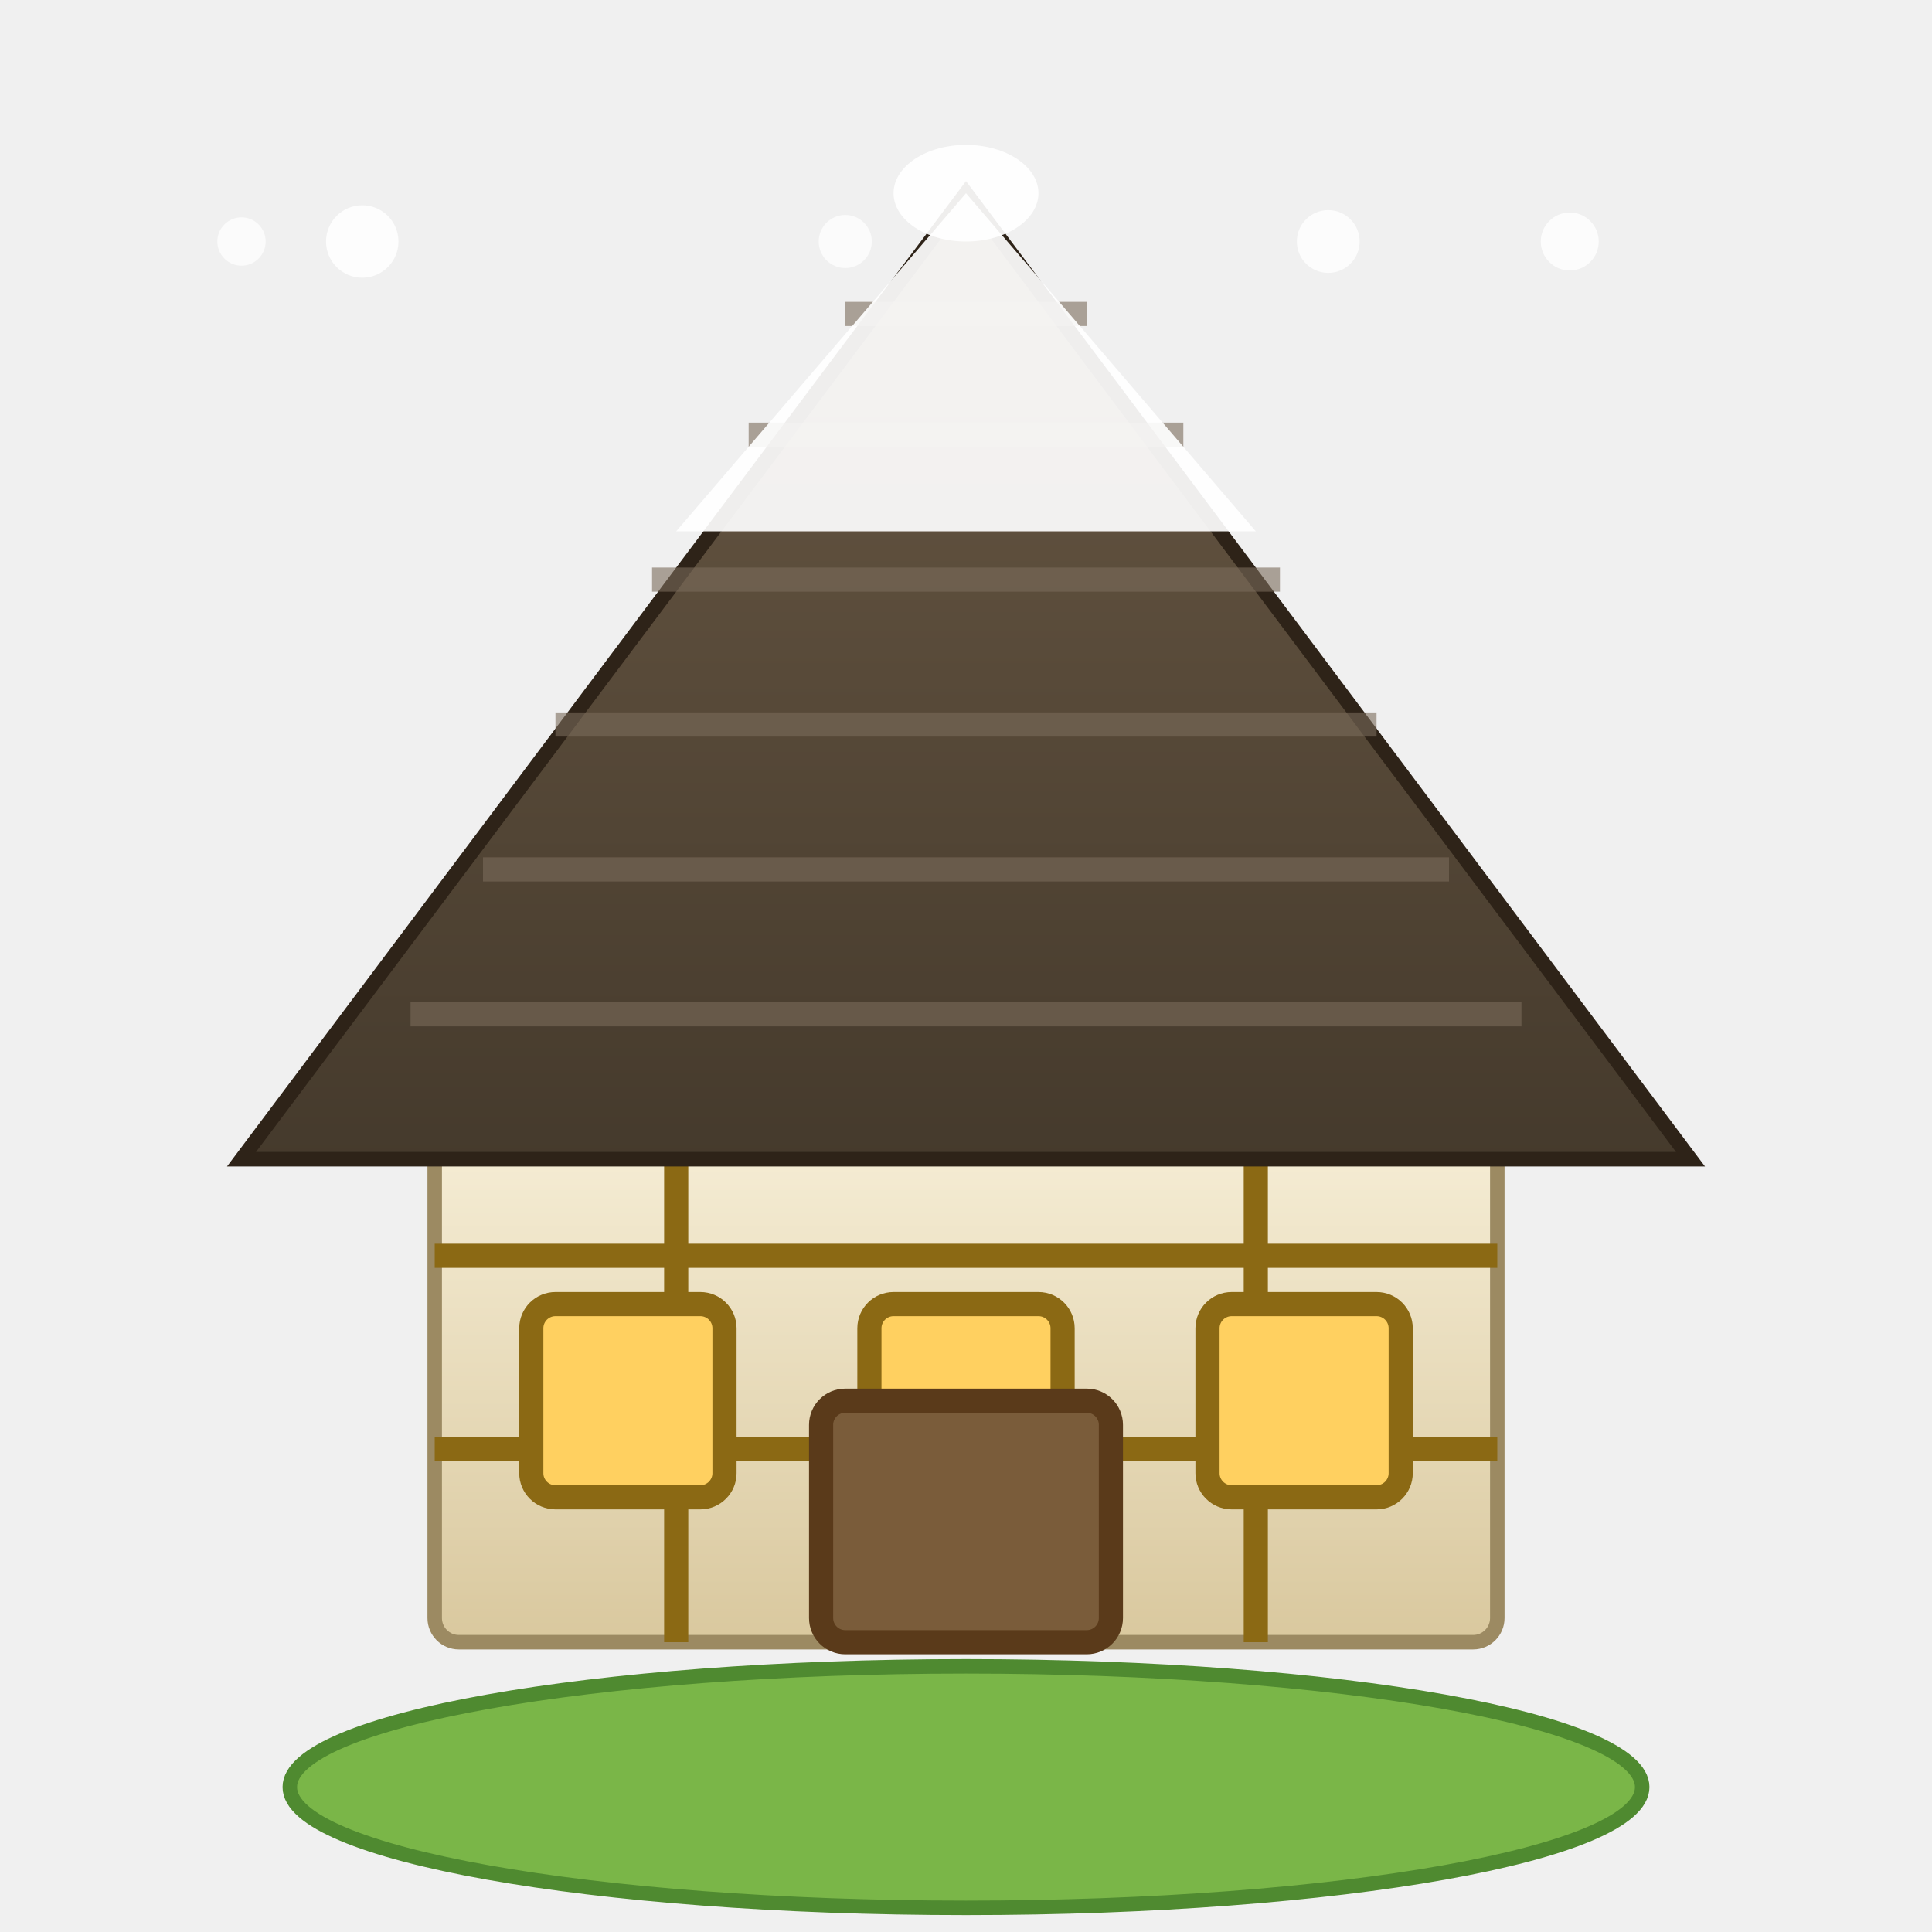
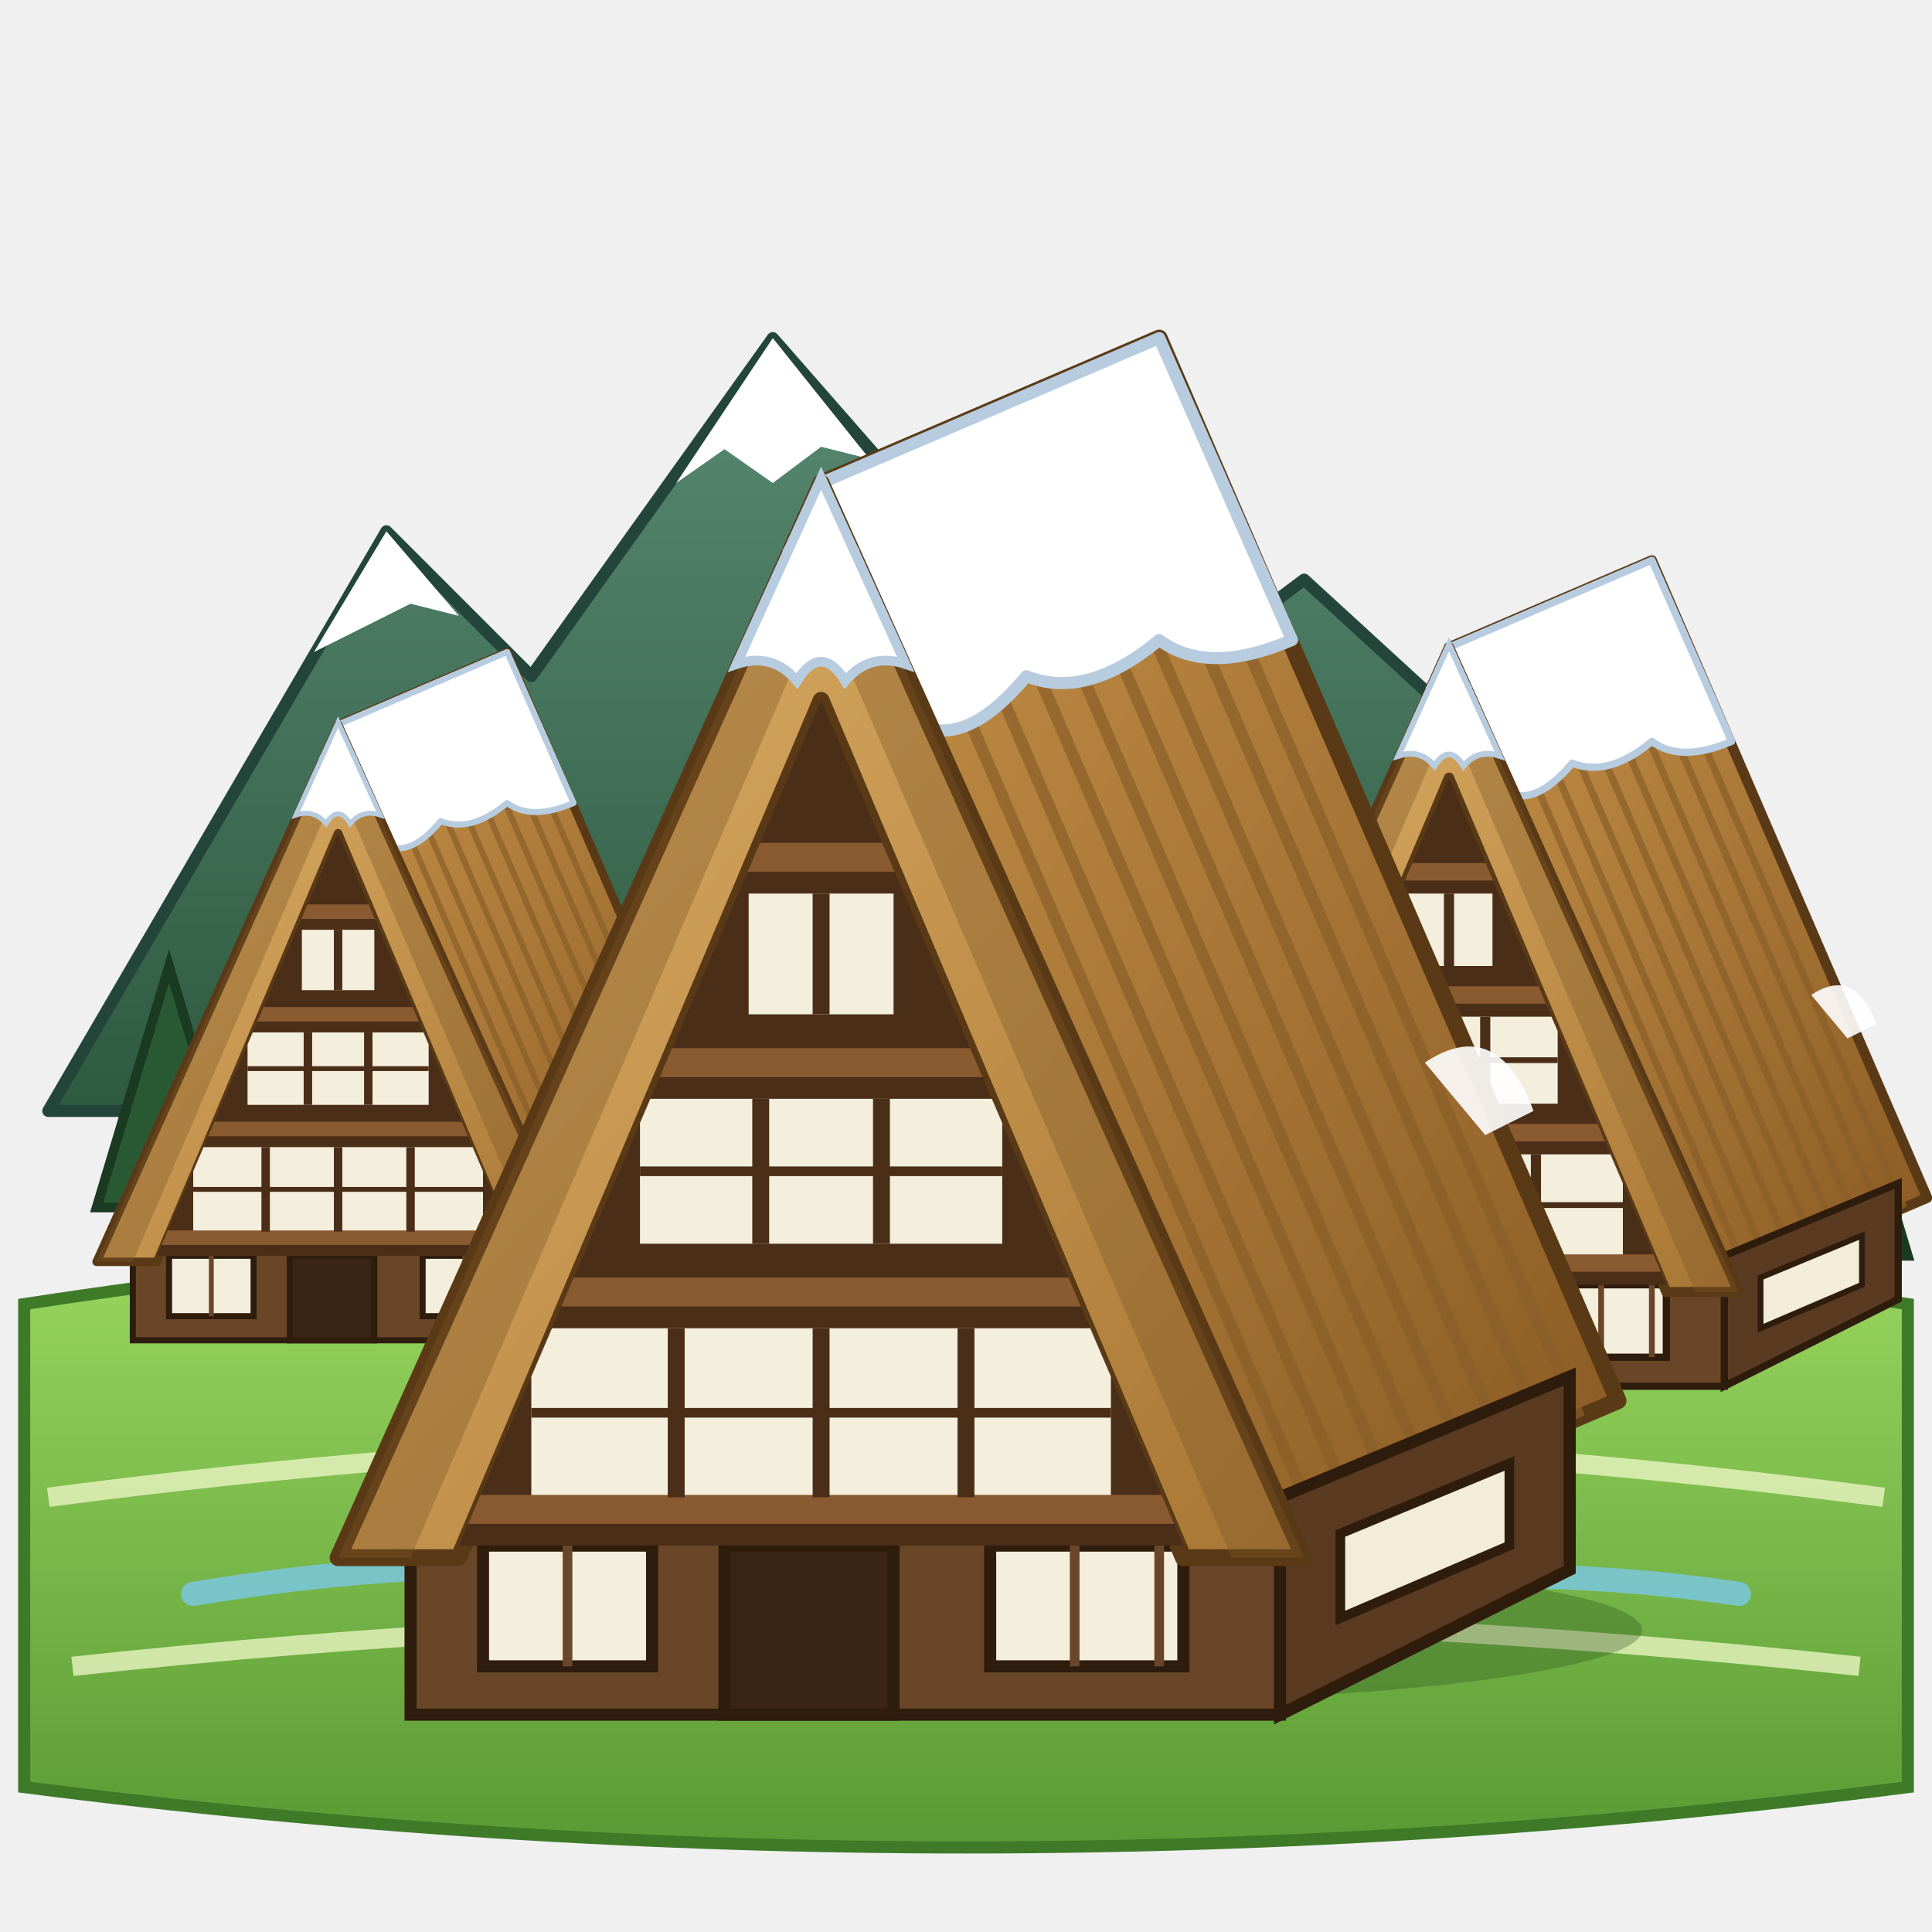
<svg xmlns="http://www.w3.org/2000/svg" viewBox="0 0 80 80">
  <defs>
-     <linearGradient id="gh-wall" x1="0" y1="0" x2="0" y2="1">
-       <stop offset="0" stop-color="#f7efd8" />
-       <stop offset="1" stop-color="#d9c89e" />
+     <linearGradient id="gshThatch" x1="0" y1="0" x2="1" y2="1">
+       <stop offset="0" stop-color="#e2b46a" />
+       <stop offset="1" stop-color="#a87634" />
    </linearGradient>
-     <linearGradient id="gh-roof" x1="0" y1="0" x2="0" y2="1">
-       <stop offset="0" stop-color="#6b5a46" />
-       <stop offset="1" stop-color="#453a2c" />
+     <linearGradient id="gshThatchSide" x1="0" y1="0" x2="1" y2="1">
+       <stop offset="0" stop-color="#c8944a" />
+       <stop offset="1" stop-color="#8a5a24" />
+     </linearGradient>
+     <linearGradient id="gshMtn" x1="0" y1="0" x2="0" y2="1">
+       <stop offset="0" stop-color="#5a8a74" />
+       <stop offset="1" stop-color="#2e5a40" />
+     </linearGradient>
+     <linearGradient id="gshField" x1="0" y1="0" x2="0" y2="1">
+       <stop offset="0" stop-color="#9ad860" />
+       <stop offset="1" stop-color="#5a9a34" />
    </linearGradient>
  </defs>
-   <ellipse cx="40" cy="74" rx="28" ry="5" fill="#7ab648" stroke="#4f8a30" stroke-width="0.6" />
-   <rect x="18" y="46" width="44" height="22" rx="1" fill="url(#gh-wall)" stroke="#9c8a62" stroke-width="0.6" />
-   <line x1="18" y1="52" x2="62" y2="52" stroke="#8b6914" stroke-width="1" />
-   <line x1="18" y1="60" x2="62" y2="60" stroke="#8b6914" stroke-width="1" />
-   <line x1="28" y1="46" x2="28" y2="68" stroke="#8b6914" stroke-width="1" />
-   <line x1="52" y1="46" x2="52" y2="68" stroke="#8b6914" stroke-width="1" />
-   <rect x="22" y="54" width="8" height="8" rx="1" fill="#ffd060" stroke="#8b6914" stroke-width="1" />
-   <rect x="36" y="54" width="8" height="8" rx="1" fill="#ffd060" stroke="#8b6914" stroke-width="1" />
-   <rect x="50" y="54" width="8" height="8" rx="1" fill="#ffd060" stroke="#8b6914" stroke-width="1" />
-   <rect x="34" y="58" width="12" height="10" rx="1" fill="#7a5c3a" stroke="#5a3a1a" stroke-width="1" />
-   <polygon points="40,8 10,48 70,48" fill="url(#gh-roof)" stroke="#2e2318" stroke-width="0.6" />
-   <line x1="17" y1="42" x2="63" y2="42" stroke="#7a6a5a" stroke-width="1" opacity="0.6" />
-   <line x1="20" y1="36" x2="60" y2="36" stroke="#7a6a5a" stroke-width="1" opacity="0.6" />
-   <line x1="23" y1="30" x2="57" y2="30" stroke="#7a6a5a" stroke-width="1" opacity="0.6" />
-   <line x1="27" y1="24" x2="53" y2="24" stroke="#7a6a5a" stroke-width="1" opacity="0.6" />
-   <line x1="31" y1="18" x2="49" y2="18" stroke="#7a6a5a" stroke-width="1" opacity="0.6" />
-   <line x1="35" y1="13" x2="45" y2="13" stroke="#7a6a5a" stroke-width="1" opacity="0.6" />
-   <polygon points="40,8 28,22 52,22" fill="#ffffff" opacity="0.92" />
-   <ellipse cx="40" cy="8" rx="3" ry="2" fill="#ffffff" opacity="0.92" />
-   <circle cx="15" cy="10" r="1.5" fill="white" opacity="0.85">
-     <animate attributeName="cy" values="5;75" dur="4s" begin="0s" repeatCount="indefinite" />
-     <animate attributeName="opacity" values="0;0.9;0.9;0" dur="4s" begin="0s" repeatCount="indefinite" />
-   </circle>
-   <circle cx="65" cy="10" r="1.2" fill="white" opacity="0.8">
-     <animate attributeName="cy" values="5;75" dur="3.5s" begin="0.8s" repeatCount="indefinite" />
-     <animate attributeName="opacity" values="0;0.9;0.9;0" dur="3.5s" begin="0.8s" repeatCount="indefinite" />
-   </circle>
-   <circle cx="10" cy="10" r="1" fill="white" opacity="0.75">
-     <animate attributeName="cy" values="5;75" dur="5s" begin="1.5s" repeatCount="indefinite" />
-     <animate attributeName="opacity" values="0;0.85;0.85;0" dur="5s" begin="1.5s" repeatCount="indefinite" />
-   </circle>
-   <circle cx="55" cy="10" r="1.3" fill="white" opacity="0.8">
-     <animate attributeName="cy" values="5;75" dur="4.5s" begin="2.2s" repeatCount="indefinite" />
-     <animate attributeName="opacity" values="0;0.9;0.9;0" dur="4.5s" begin="2.2s" repeatCount="indefinite" />
-   </circle>
-   <circle cx="35" cy="10" r="1.1" fill="white" opacity="0.7">
-     <animate attributeName="cy" values="5;75" dur="3.8s" begin="3s" repeatCount="indefinite" />
-     <animate attributeName="opacity" values="0;0.8;0.8;0" dur="3.8s" begin="3s" repeatCount="indefinite" />
-   </circle>
+   <path d="M2 46 L16 22 L22 28 L32 14 L46 30 L54 24 L78 46 Z" fill="url(#gshMtn)" stroke="#24463a" stroke-width="0.5" stroke-linejoin="round" />
+   <path d="M28 20 L32 14 L36 19 L34 18.5 L32 20 L30 18.6 Z" fill="#ffffff" />
+   <path d="M13 27 L16 22 L19 25.5 L17 25 Z" fill="#ffffff" />
+   <g fill="#2a5a34" stroke="#1a3a22" stroke-width="0.4">
+     <path d="M4 50 L7 40 L10 50 Z" />
+     <path d="M8 52 L11.5 41 L15 52 Z" />
+     <path d="M68 50 L71.5 38 L75 50 Z" />
+     <path d="M73 52 L76 42 L79 52 Z" />
+   </g>
+   <path d="M1 54 Q40 48 79 54 L79 74 Q40 79 1 74 Z" fill="url(#gshField)" stroke="#3e7a28" stroke-width="0.5" />
+   <path d="M2 62 Q40 57 78 62 M3 69 Q40 65 77 69" fill="none" stroke="#e8f4c0" stroke-width="0.8" opacity="0.8" />
+   <path d="M8 66 Q20 64 30 65.5 M50 66 Q62 64.5 72 66" fill="none" stroke="#7ac8e8" stroke-width="1" opacity="0.8" stroke-linecap="round" />
+   <ellipse cx="44" cy="67.5" rx="24" ry="3" fill="#24461c" opacity="0.3" />
+   <g transform="translate(14 31) scale(0.5)">
+     <path d="M0 -2 L14 -8 L33 36 L19 42 Z" fill="url(#gshThatchSide)" stroke="#5a3a16" stroke-width="0.7" stroke-linejoin="round" />
+     <path d="M1.6 -2.7 L20.6 41.3 M3.1 -3.3 L22.1 40.7 M4.7 -4.0 L23.7 40.0 M6.2 -4.7 L25.2 39.3 M7.8 -5.3 L26.8 38.7 M9.3 -6.0 L28.3 38.0 M10.9 -6.7 L29.9 37.3 M12.4 -7.3 L31.4 36.7" stroke="#8a5e28" stroke-width="0.5" opacity="0.7" />
+     <path d="M0 -2 L14 -8 L19.5 4.5 Q16 6 14 4.5 Q11 7 8.5 6 Q6 9 4 8 Z" fill="#ffffff" stroke="#b8cce0" stroke-width="0.5" stroke-linejoin="round" />
+     <path d="M25 22 Q28 20 29.5 24 L27.5 25 Z" fill="#ffffff" opacity="0.9" />
+     <path d="M19 40 L31 35 L31 43 L19 49 Z" fill="#5a3a20" stroke="#2e1c0c" stroke-width="0.5" />
+     <path d="M21.5 41.5 L28.5 38.6 L28.5 42 L21.5 45 Z" fill="#f2ecd8" stroke="#2e1c0c" stroke-width="0.4" />
+     <rect x="-17" y="40" width="36" height="9" fill="#6a4628" stroke="#2e1c0c" stroke-width="0.5" />
+     <rect x="-14" y="42" width="7" height="5" fill="#f4eedc" stroke="#2e1c0c" stroke-width="0.5" />
+     <rect x="-4" y="42" width="7" height="7" fill="#3a2414" stroke="#2e1c0c" stroke-width="0.5" />
+     <rect x="7" y="42" width="8" height="5" fill="#f4eedc" stroke="#2e1c0c" stroke-width="0.5" />
+     <path d="M-10.5 42 V47 M10.5 42 V47 M14 42 V47" stroke="#6a4628" stroke-width="0.4" />
+     <path d="M0 -2 L20 42.5 L15 42.5 L0 7 L-15 42.5 L-20 42.5 Z" fill="url(#gshThatch)" stroke="#5a3a16" stroke-width="0.7" stroke-linejoin="round" />
+     <path d="M0 -2 L-20 42.5 L-17 42.5 L0 3 L17 42.5 L20 42.5 Z" fill="#7a5226" opacity="0.35" />
+     <clipPath id="gshGable1">
+       <path d="M0 7 L15 42 L-15 42 Z" />
+     </clipPath>
+     <path d="M0 7 L15 42 L-15 42 Z" fill="#4a2e18" />
+     <g clip-path="url(#gshGable1)">
+       <rect x="-12" y="33" width="24" height="7" fill="#f4eedc" />
+       <rect x="-7.5" y="23.5" width="15" height="6" fill="#f4eedc" />
+       <rect x="-3" y="15" width="6" height="5" fill="#f4eedc" />
+       <path d="M-20 31.5 H20 M-20 40.5 H20 M-20 22 H20 M-20 13.5 H20" stroke="#8a5a30" stroke-width="1.2" />
+       <path d="M-6 33 V40 M0 33 V40 M6 33 V40 M-2.5 23.5 V29.5 M2.5 23.5 V29.5 M0 15 V20" stroke="#4a2e18" stroke-width="0.7" />
+       <path d="M-12 36.5 H12 M-7.5 26.5 H7.5" stroke="#4a2e18" stroke-width="0.4" />
+     </g>
+     <path d="M0 -2 L1.6 0.8 Q0 1.8 -1.6 0.8 Z" fill="#ffffff" />
+     <path d="M0 -2.2 L-3.5 5.5 Q-2 5 -1 6.2 Q0 4.6 1 6.2 Q2 5 3.5 5.5 Z" fill="#ffffff" stroke="#b8cce0" stroke-width="0.4" />
+   </g>
+   <g transform="translate(60 28) scale(0.6)">
+     <path d="M0 -2 L14 -8 L33 36 L19 42 Z" fill="url(#gshThatchSide)" stroke="#5a3a16" stroke-width="0.7" stroke-linejoin="round" />
+     <path d="M1.6 -2.7 L20.6 41.3 M3.1 -3.3 L22.1 40.7 M4.7 -4.0 L23.7 40.0 M6.2 -4.7 L25.2 39.3 M7.8 -5.3 L26.8 38.7 M9.3 -6.0 L28.3 38.0 M10.9 -6.7 L29.9 37.3 M12.4 -7.3 L31.4 36.7" stroke="#8a5e28" stroke-width="0.5" opacity="0.7" />
+     <path d="M0 -2 L14 -8 L19.5 4.5 Q16 6 14 4.5 Q11 7 8.5 6 Q6 9 4 8 Z" fill="#ffffff" stroke="#b8cce0" stroke-width="0.5" stroke-linejoin="round" />
+     <path d="M25 22 Q28 20 29.5 24 L27.5 25 Z" fill="#ffffff" opacity="0.9" />
+     <path d="M19 40 L31 35 L31 43 L19 49 Z" fill="#5a3a20" stroke="#2e1c0c" stroke-width="0.5" />
+     <path d="M21.5 41.5 L28.5 38.6 L28.5 42 L21.5 45 Z" fill="#f2ecd8" stroke="#2e1c0c" stroke-width="0.4" />
+     <rect x="-17" y="40" width="36" height="9" fill="#6a4628" stroke="#2e1c0c" stroke-width="0.5" />
+     <rect x="-14" y="42" width="7" height="5" fill="#f4eedc" stroke="#2e1c0c" stroke-width="0.5" />
+     <rect x="-4" y="42" width="7" height="7" fill="#3a2414" stroke="#2e1c0c" stroke-width="0.5" />
+     <rect x="7" y="42" width="8" height="5" fill="#f4eedc" stroke="#2e1c0c" stroke-width="0.5" />
+     <path d="M-10.5 42 V47 M10.5 42 V47 M14 42 V47" stroke="#6a4628" stroke-width="0.4" />
+     <path d="M0 -2 L20 42.5 L15 42.5 L0 7 L-15 42.5 L-20 42.5 Z" fill="url(#gshThatch)" stroke="#5a3a16" stroke-width="0.7" stroke-linejoin="round" />
+     <path d="M0 -2 L-20 42.5 L-17 42.5 L0 3 L17 42.5 L20 42.5 Z" fill="#7a5226" opacity="0.35" />
+     <clipPath id="gshGable2">
+       <path d="M0 7 L15 42 L-15 42 Z" />
+     </clipPath>
+     <path d="M0 7 L15 42 L-15 42 Z" fill="#4a2e18" />
+     <g clip-path="url(#gshGable2)">
+       <rect x="-12" y="33" width="24" height="7" fill="#f4eedc" />
+       <rect x="-7.5" y="23.5" width="15" height="6" fill="#f4eedc" />
+       <rect x="-3" y="15" width="6" height="5" fill="#f4eedc" />
+       <path d="M-20 31.5 H20 M-20 40.5 H20 M-20 22 H20 M-20 13.5 H20" stroke="#8a5a30" stroke-width="1.2" />
+       <path d="M-6 33 V40 M0 33 V40 M6 33 V40 M-2.5 23.5 V29.5 M2.5 23.5 V29.5 M0 15 V20" stroke="#4a2e18" stroke-width="0.7" />
+       <path d="M-12 36.5 H12 M-7.5 26.5 H7.5" stroke="#4a2e18" stroke-width="0.4" />
+     </g>
+     <path d="M0 -2 L1.6 0.8 Q0 1.8 -1.6 0.8 Z" fill="#ffffff" />
+     <path d="M0 -2.2 L-3.5 5.5 Q-2 5 -1 6.2 Q0 4.6 1 6.2 Q2 5 3.5 5.5 Z" fill="#ffffff" stroke="#b8cce0" stroke-width="0.4" />
+   </g>
+   <g transform="translate(34 22) scale(1.0)">
+     <path d="M0 -2 L14 -8 L33 36 L19 42 Z" fill="url(#gshThatchSide)" stroke="#5a3a16" stroke-width="0.7" stroke-linejoin="round" />
+     <path d="M1.6 -2.7 L20.6 41.3 M3.1 -3.3 L22.1 40.7 M4.7 -4.0 L23.7 40.0 M6.2 -4.7 L25.2 39.3 M7.8 -5.3 L26.8 38.7 M9.3 -6.0 L28.3 38.0 M10.9 -6.7 L29.9 37.3 M12.4 -7.3 L31.4 36.7" stroke="#8a5e28" stroke-width="0.5" opacity="0.7" />
+     <path d="M0 -2 L14 -8 L19.5 4.5 Q16 6 14 4.5 Q11 7 8.5 6 Q6 9 4 8 Z" fill="#ffffff" stroke="#b8cce0" stroke-width="0.5" stroke-linejoin="round" />
+     <path d="M25 22 Q28 20 29.5 24 L27.5 25 Z" fill="#ffffff" opacity="0.9" />
+     <path d="M19 40 L31 35 L31 43 L19 49 Z" fill="#5a3a20" stroke="#2e1c0c" stroke-width="0.5" />
+     <path d="M21.5 41.5 L28.5 38.6 L28.5 42 L21.5 45 Z" fill="#f2ecd8" stroke="#2e1c0c" stroke-width="0.4" />
+     <rect x="-17" y="40" width="36" height="9" fill="#6a4628" stroke="#2e1c0c" stroke-width="0.5" />
+     <rect x="-14" y="42" width="7" height="5" fill="#f4eedc" stroke="#2e1c0c" stroke-width="0.5" />
+     <rect x="-4" y="42" width="7" height="7" fill="#3a2414" stroke="#2e1c0c" stroke-width="0.5" />
+     <rect x="7" y="42" width="8" height="5" fill="#f4eedc" stroke="#2e1c0c" stroke-width="0.5" />
+     <path d="M-10.5 42 V47 M10.5 42 V47 M14 42 V47" stroke="#6a4628" stroke-width="0.4" />
+     <path d="M0 -2 L20 42.5 L15 42.5 L0 7 L-15 42.5 L-20 42.5 Z" fill="url(#gshThatch)" stroke="#5a3a16" stroke-width="0.7" stroke-linejoin="round" />
+     <path d="M0 -2 L-20 42.5 L-17 42.5 L0 3 L17 42.5 L20 42.5 Z" fill="#7a5226" opacity="0.35" />
+     <clipPath id="gshGable3">
+       <path d="M0 7 L15 42 L-15 42 Z" />
+     </clipPath>
+     <path d="M0 7 L15 42 L-15 42 Z" fill="#4a2e18" />
+     <g clip-path="url(#gshGable3)">
+       <rect x="-12" y="33" width="24" height="7" fill="#f4eedc" />
+       <rect x="-7.5" y="23.5" width="15" height="6" fill="#f4eedc" />
+       <rect x="-3" y="15" width="6" height="5" fill="#f4eedc" />
+       <path d="M-20 31.5 H20 M-20 40.5 H20 M-20 22 H20 M-20 13.5 H20" stroke="#8a5a30" stroke-width="1.2" />
+       <path d="M-6 33 V40 M0 33 V40 M6 33 V40 M-2.5 23.5 V29.5 M2.5 23.5 V29.5 M0 15 V20" stroke="#4a2e18" stroke-width="0.7" />
+       <path d="M-12 36.5 H12 M-7.5 26.5 H7.5" stroke="#4a2e18" stroke-width="0.4" />
+     </g>
+     <path d="M0 -2 L1.6 0.8 Q0 1.8 -1.6 0.8 Z" fill="#ffffff" />
+     <path d="M0 -2.2 L-3.5 5.5 Q-2 5 -1 6.2 Q0 4.6 1 6.2 Q2 5 3.5 5.5 Z" fill="#ffffff" stroke="#b8cce0" stroke-width="0.4" />
+   </g>
</svg>
